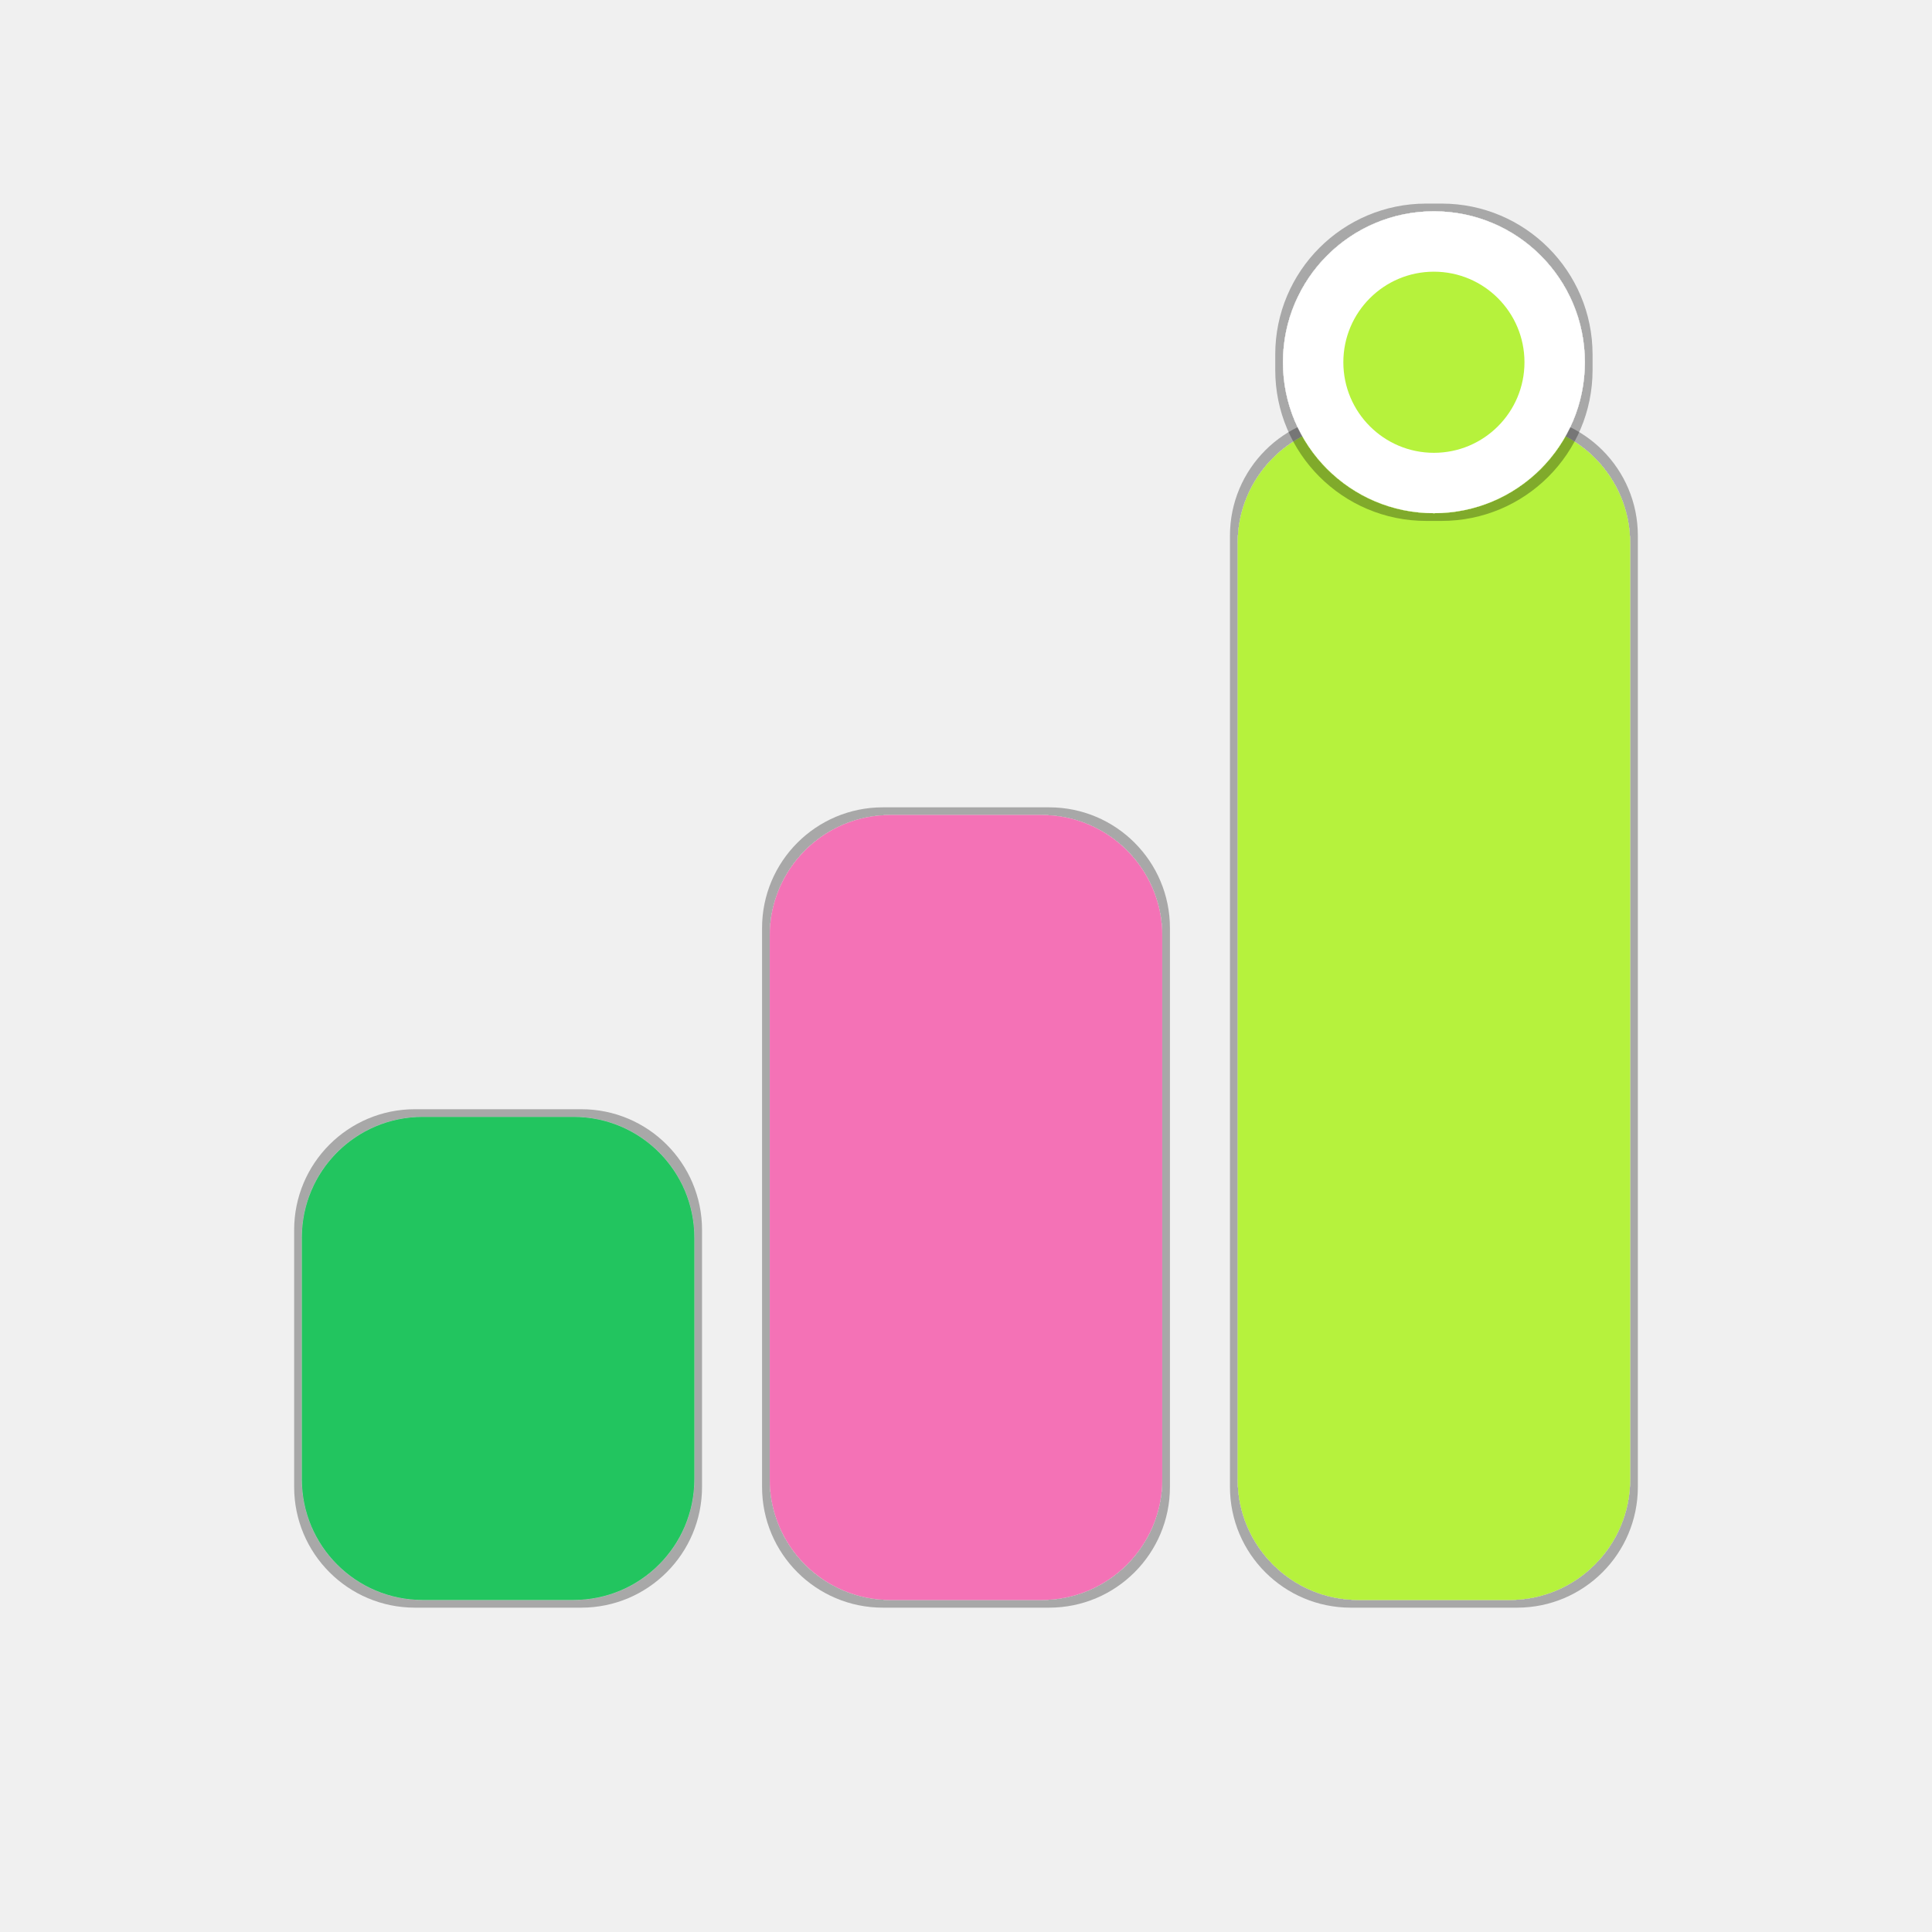
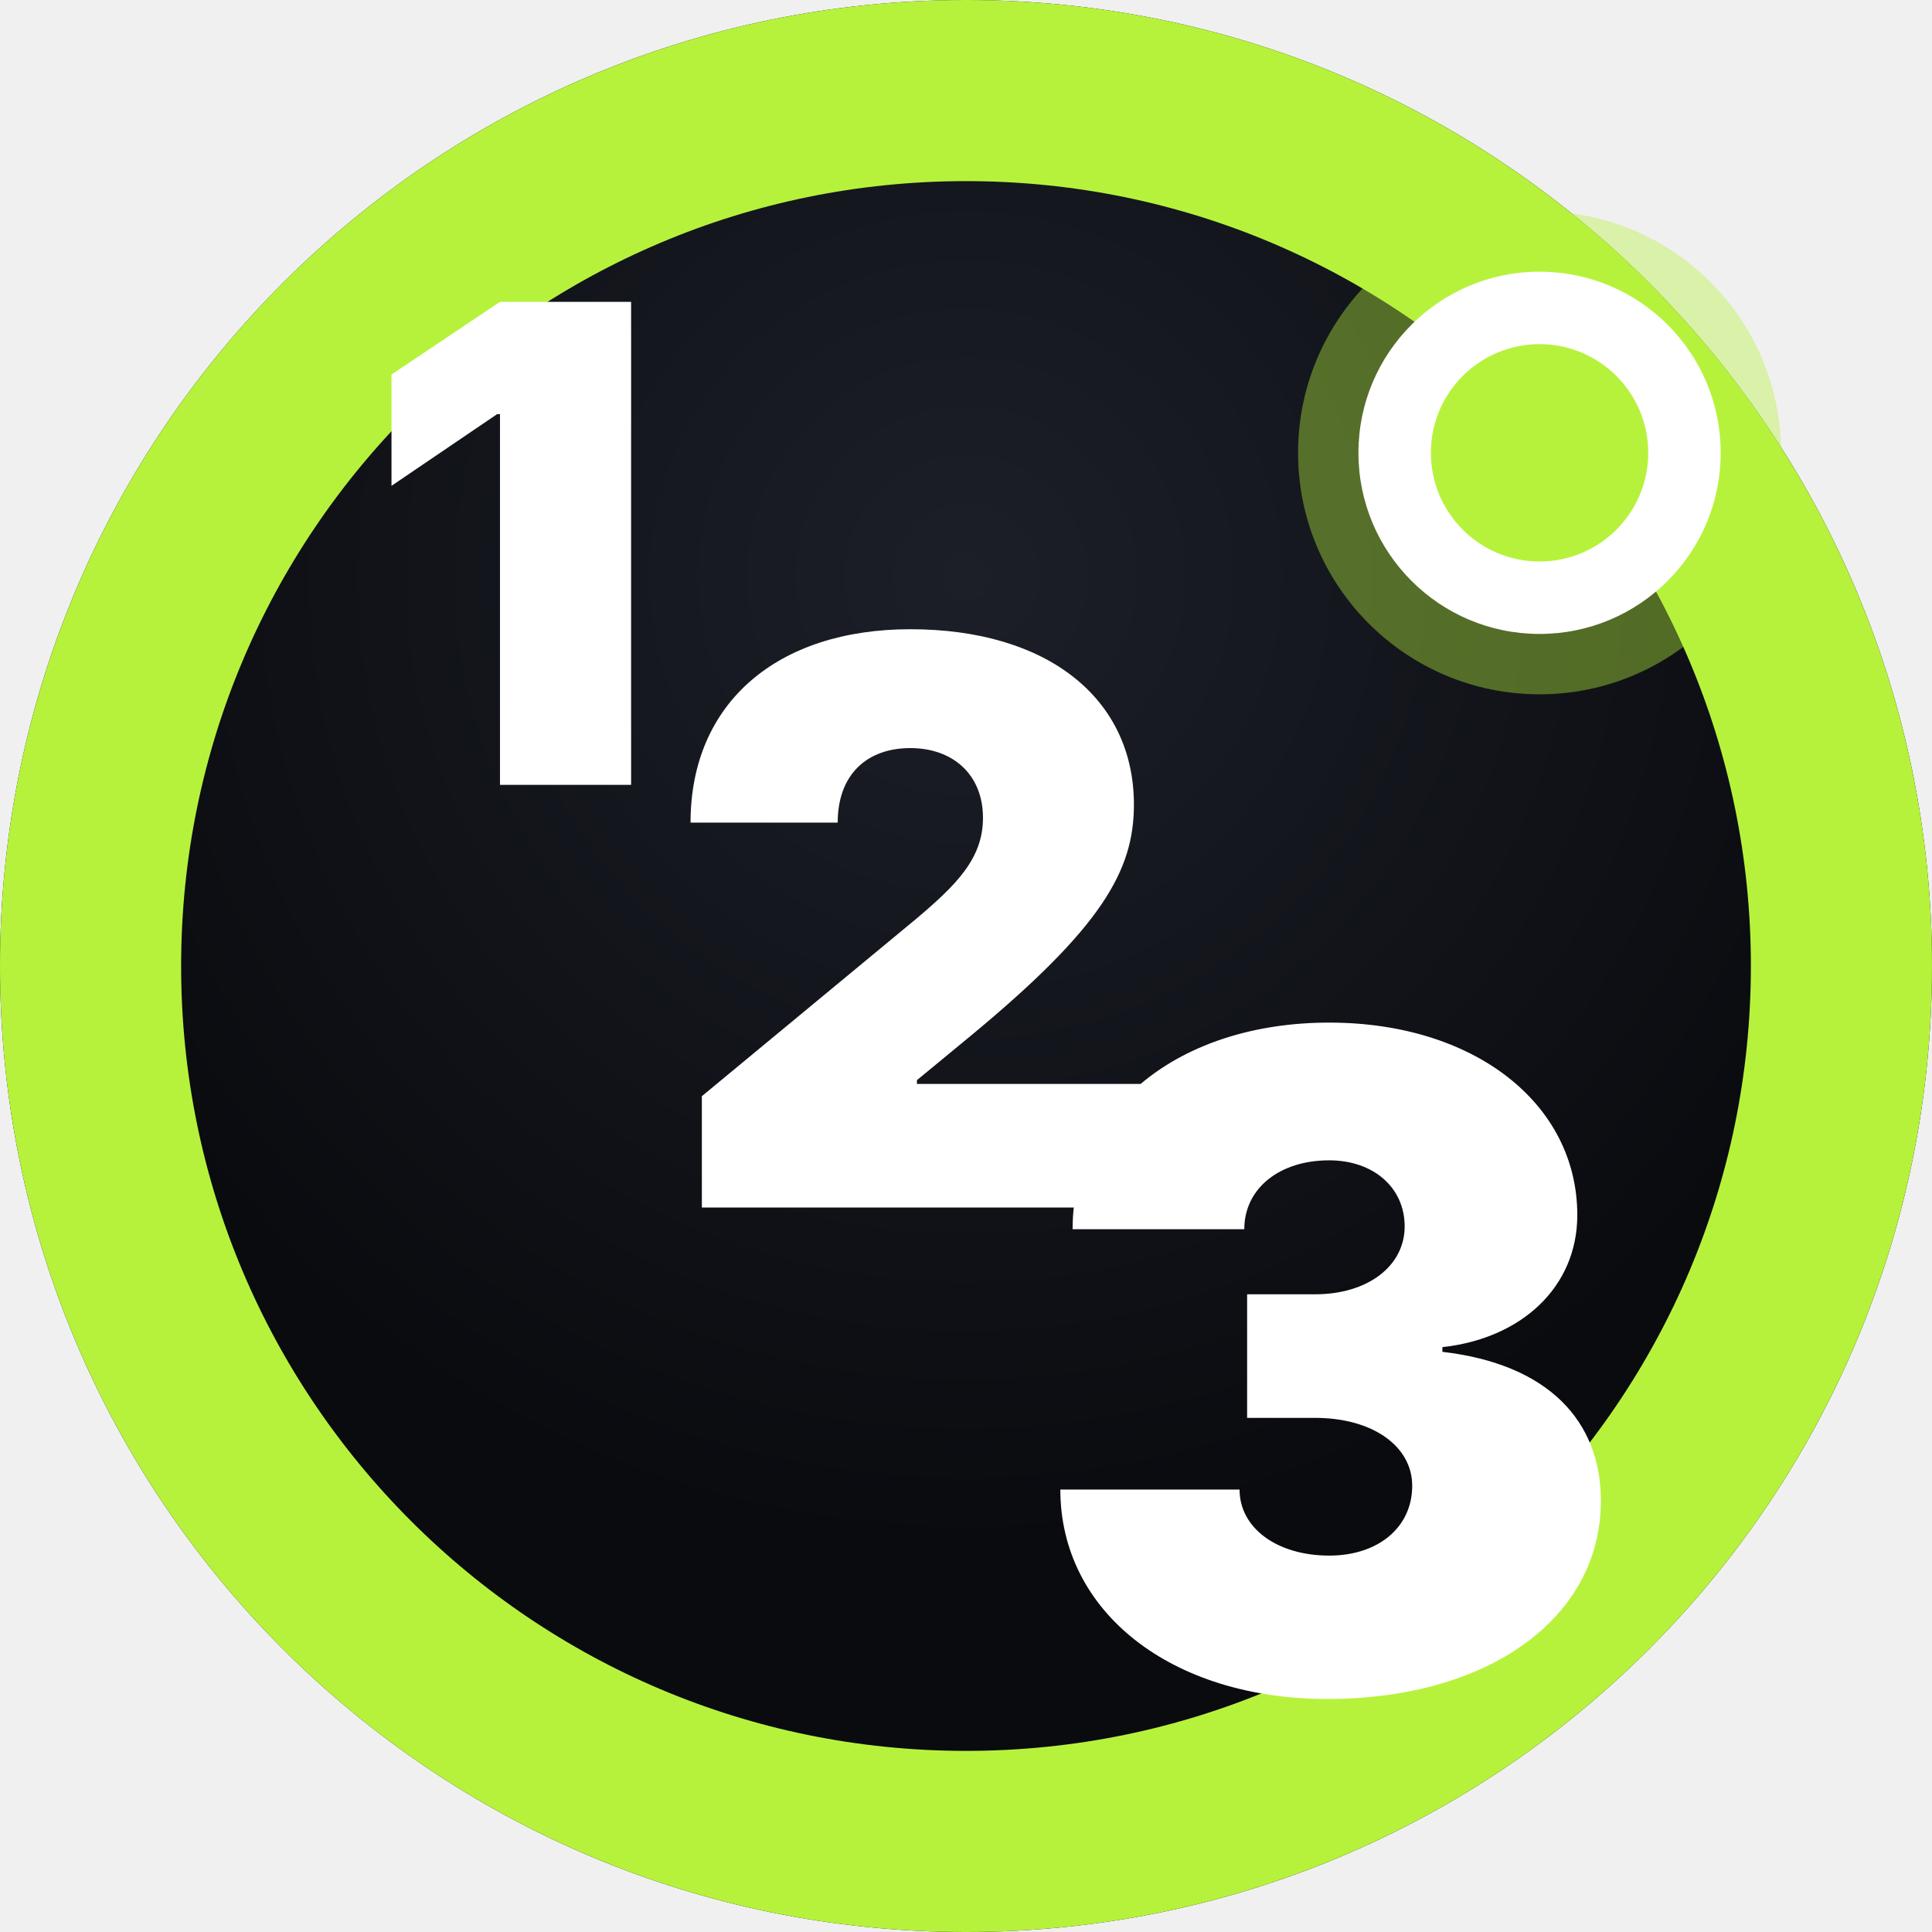
<svg xmlns="http://www.w3.org/2000/svg" viewBox="0 0 32 32">
  <defs>
-     <filter id="stroke">
-       <feMorphology in="SourceAlpha" result="expanded" operator="dilate" radius="0.5" />
-       <feFlood flood-color="#000000" flood-opacity="0.3" />
-       <feComposite in2="expanded" operator="in" />
-       <feComposite in="SourceGraphic" operator="over" />
-     </filter>
+     <radialGradient id="bgGrad" cx="50%" cy="30%">
+       <stop offset="0%" stop-color="#1c1f28" stop-opacity="1" />
+       <stop offset="100%" stop-color="#0a0b0f" stop-opacity="1" />
+     </radialGradient>
  </defs>
-   <rect x="5" y="18.5" width="6.5" height="8" rx="2" fill="#22c55e" filter="url(#stroke)" />
-   <rect x="12.75" y="13.5" width="6.5" height="13" rx="2" fill="#f472b6" filter="url(#stroke)" />
-   <rect x="20.5" y="7" width="6.5" height="19.5" rx="2" fill="#b6f23c" filter="url(#stroke)" />
-   <circle cx="23.75" cy="6" r="2.5" fill="#ffffff" filter="url(#stroke)">
-     <animate attributeName="r" values="2.5;3.2;2.5" dur="1.6s" repeatCount="indefinite" />
+   <circle cx="16" cy="16" r="16" fill="url(#bgGrad)" />
+   <circle cx="16" cy="16" r="14.5" fill="none" stroke="#b6f23c" stroke-width="3" />
+   <g font-family="system-ui, -apple-system, 'Archivo', sans-serif" font-weight="900" fill="#ffffff">
+     <text x="6" y="13" font-size="11" letter-spacing="-0.5">1</text>
+     <text x="11" y="20" font-size="13" letter-spacing="-0.5">2</text>
+     <text x="17" y="28" font-size="15" letter-spacing="-0.5">3</text>
+   </g>
+   <circle cx="25.5" cy="7.5" r="4" fill="#b6f23c" opacity="0.4">
+     <animate attributeName="r" values="4;5;4" dur="1.6s" repeatCount="indefinite" />
+   </circle>
+   <circle cx="25.5" cy="7.5" r="3" fill="#ffffff">
    <animate attributeName="opacity" values="1;0.7;1" dur="1.6s" repeatCount="indefinite" />
  </circle>
-   <circle cx="23.75" cy="6" r="1.5" fill="#b6f23c" />
+   <circle cx="25.5" cy="7.5" r="1.8" fill="#b6f23c" />
</svg>
